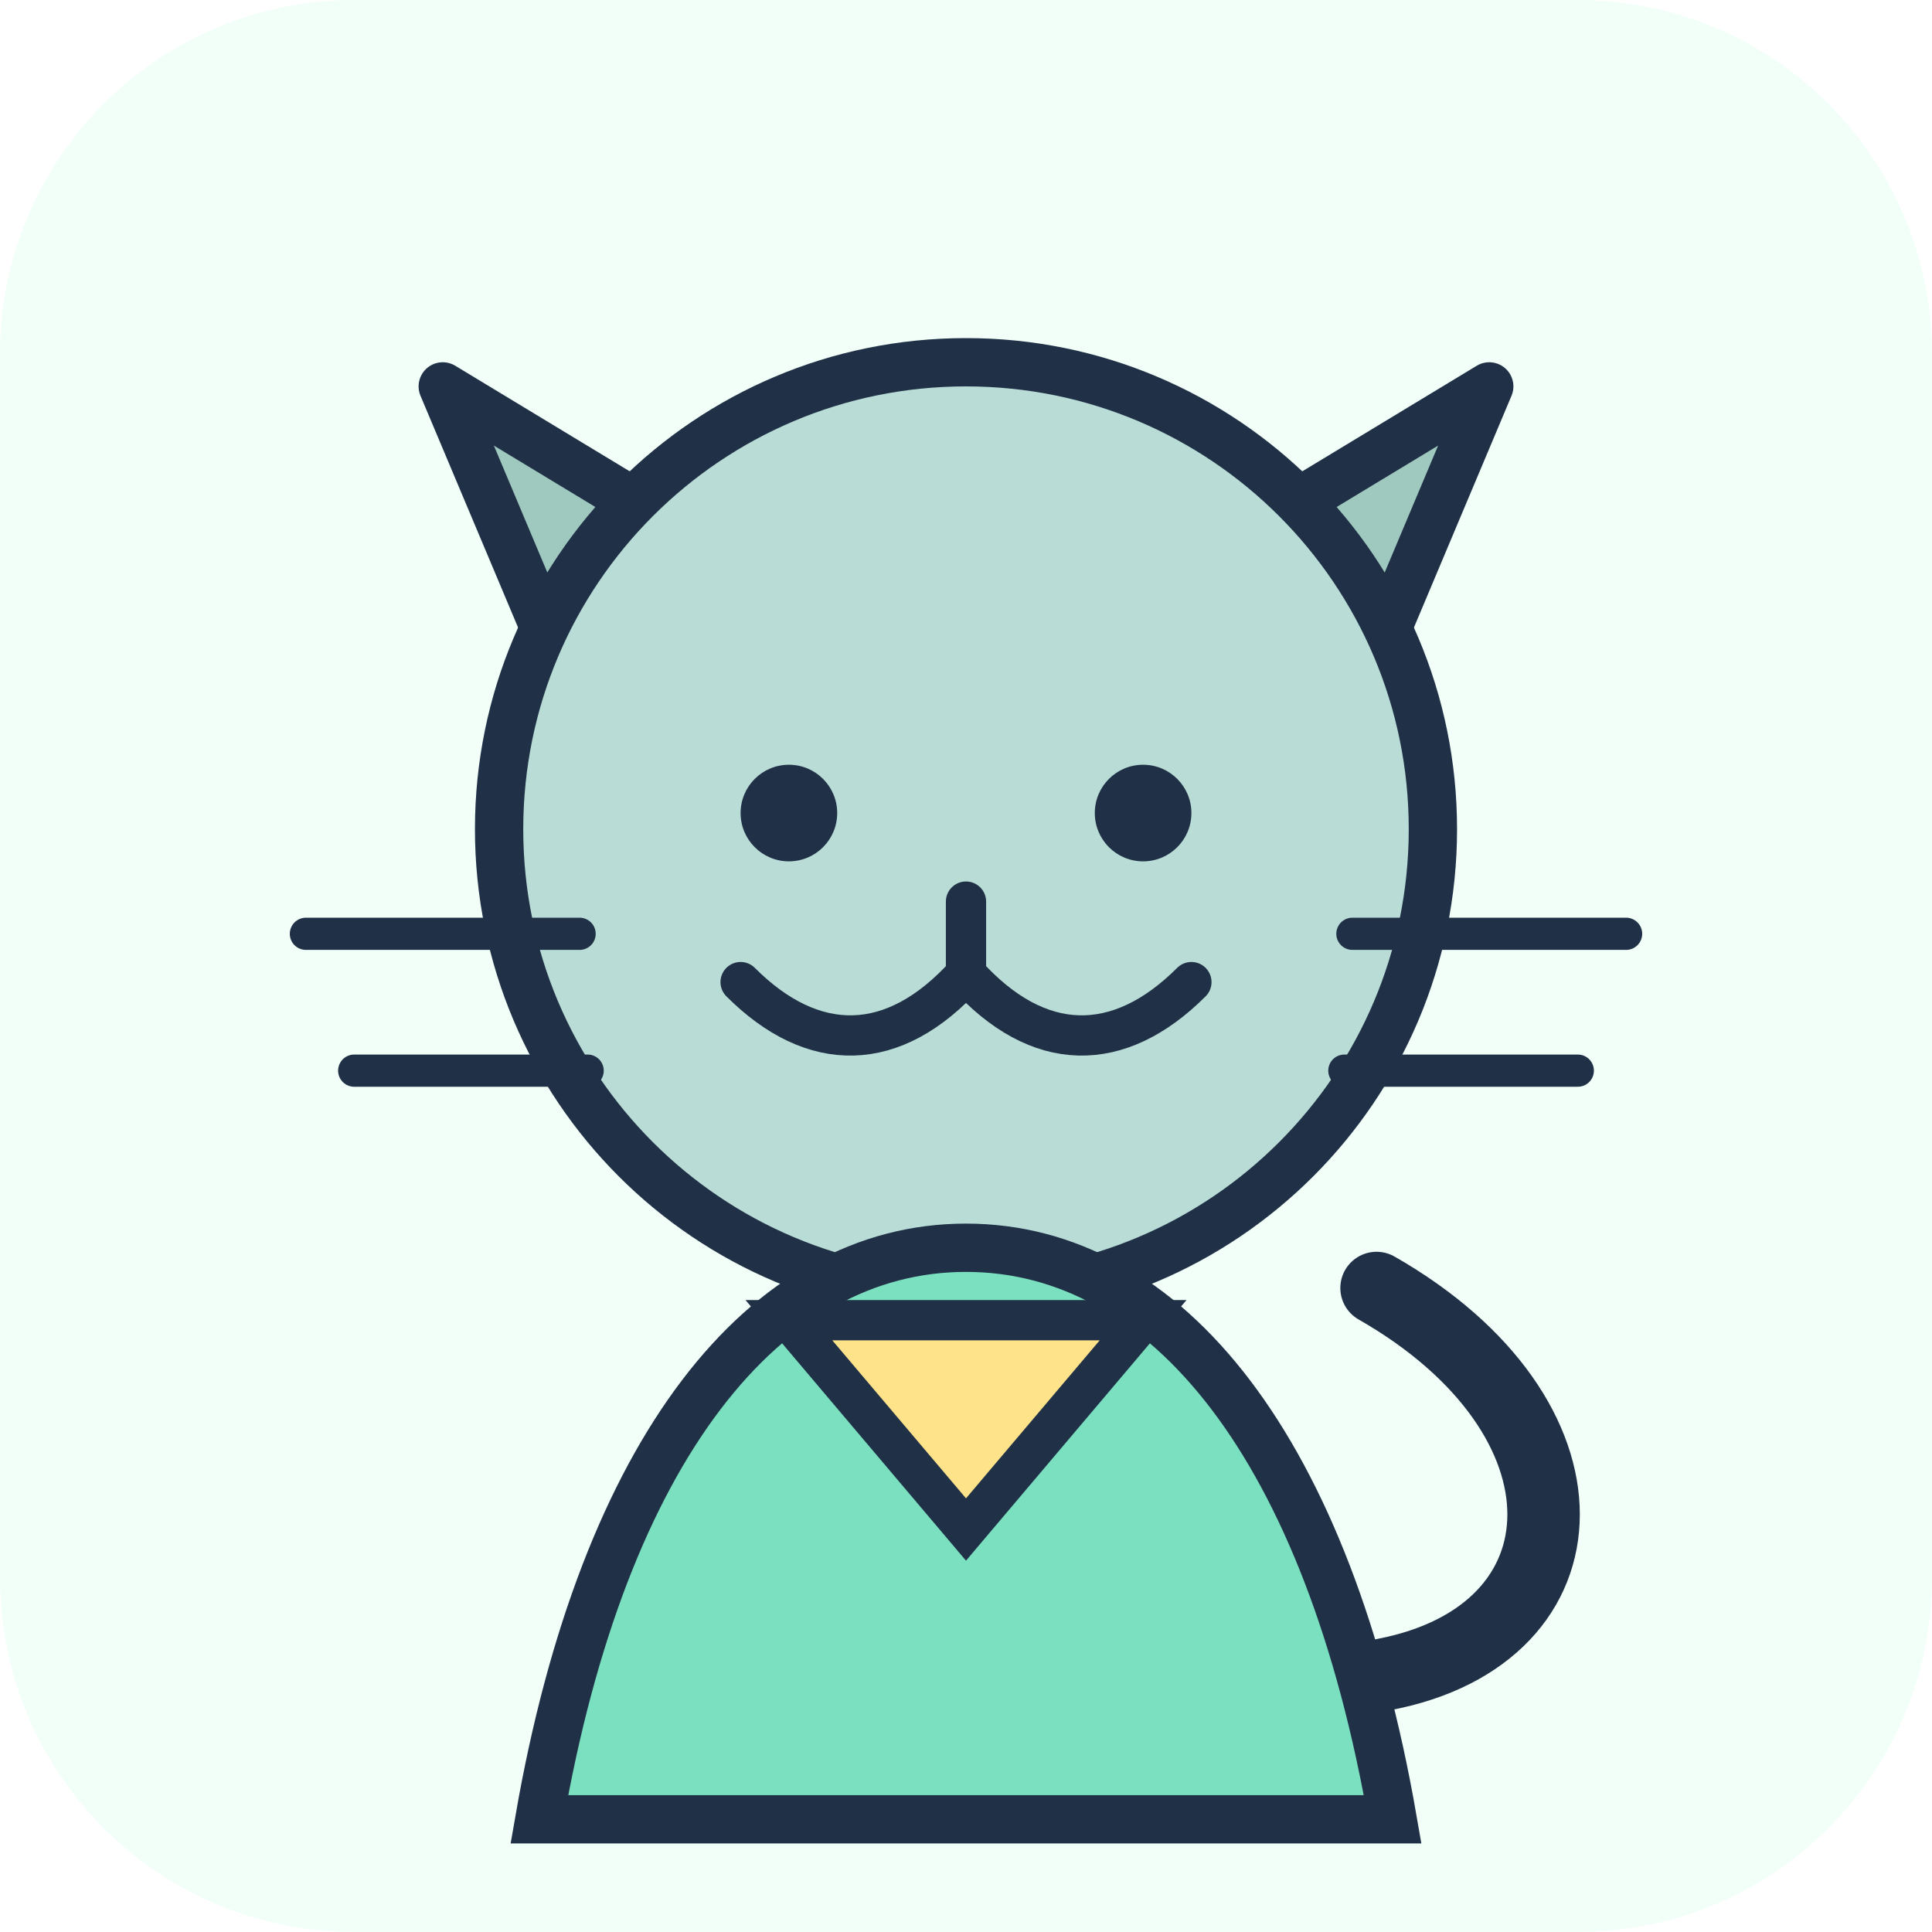
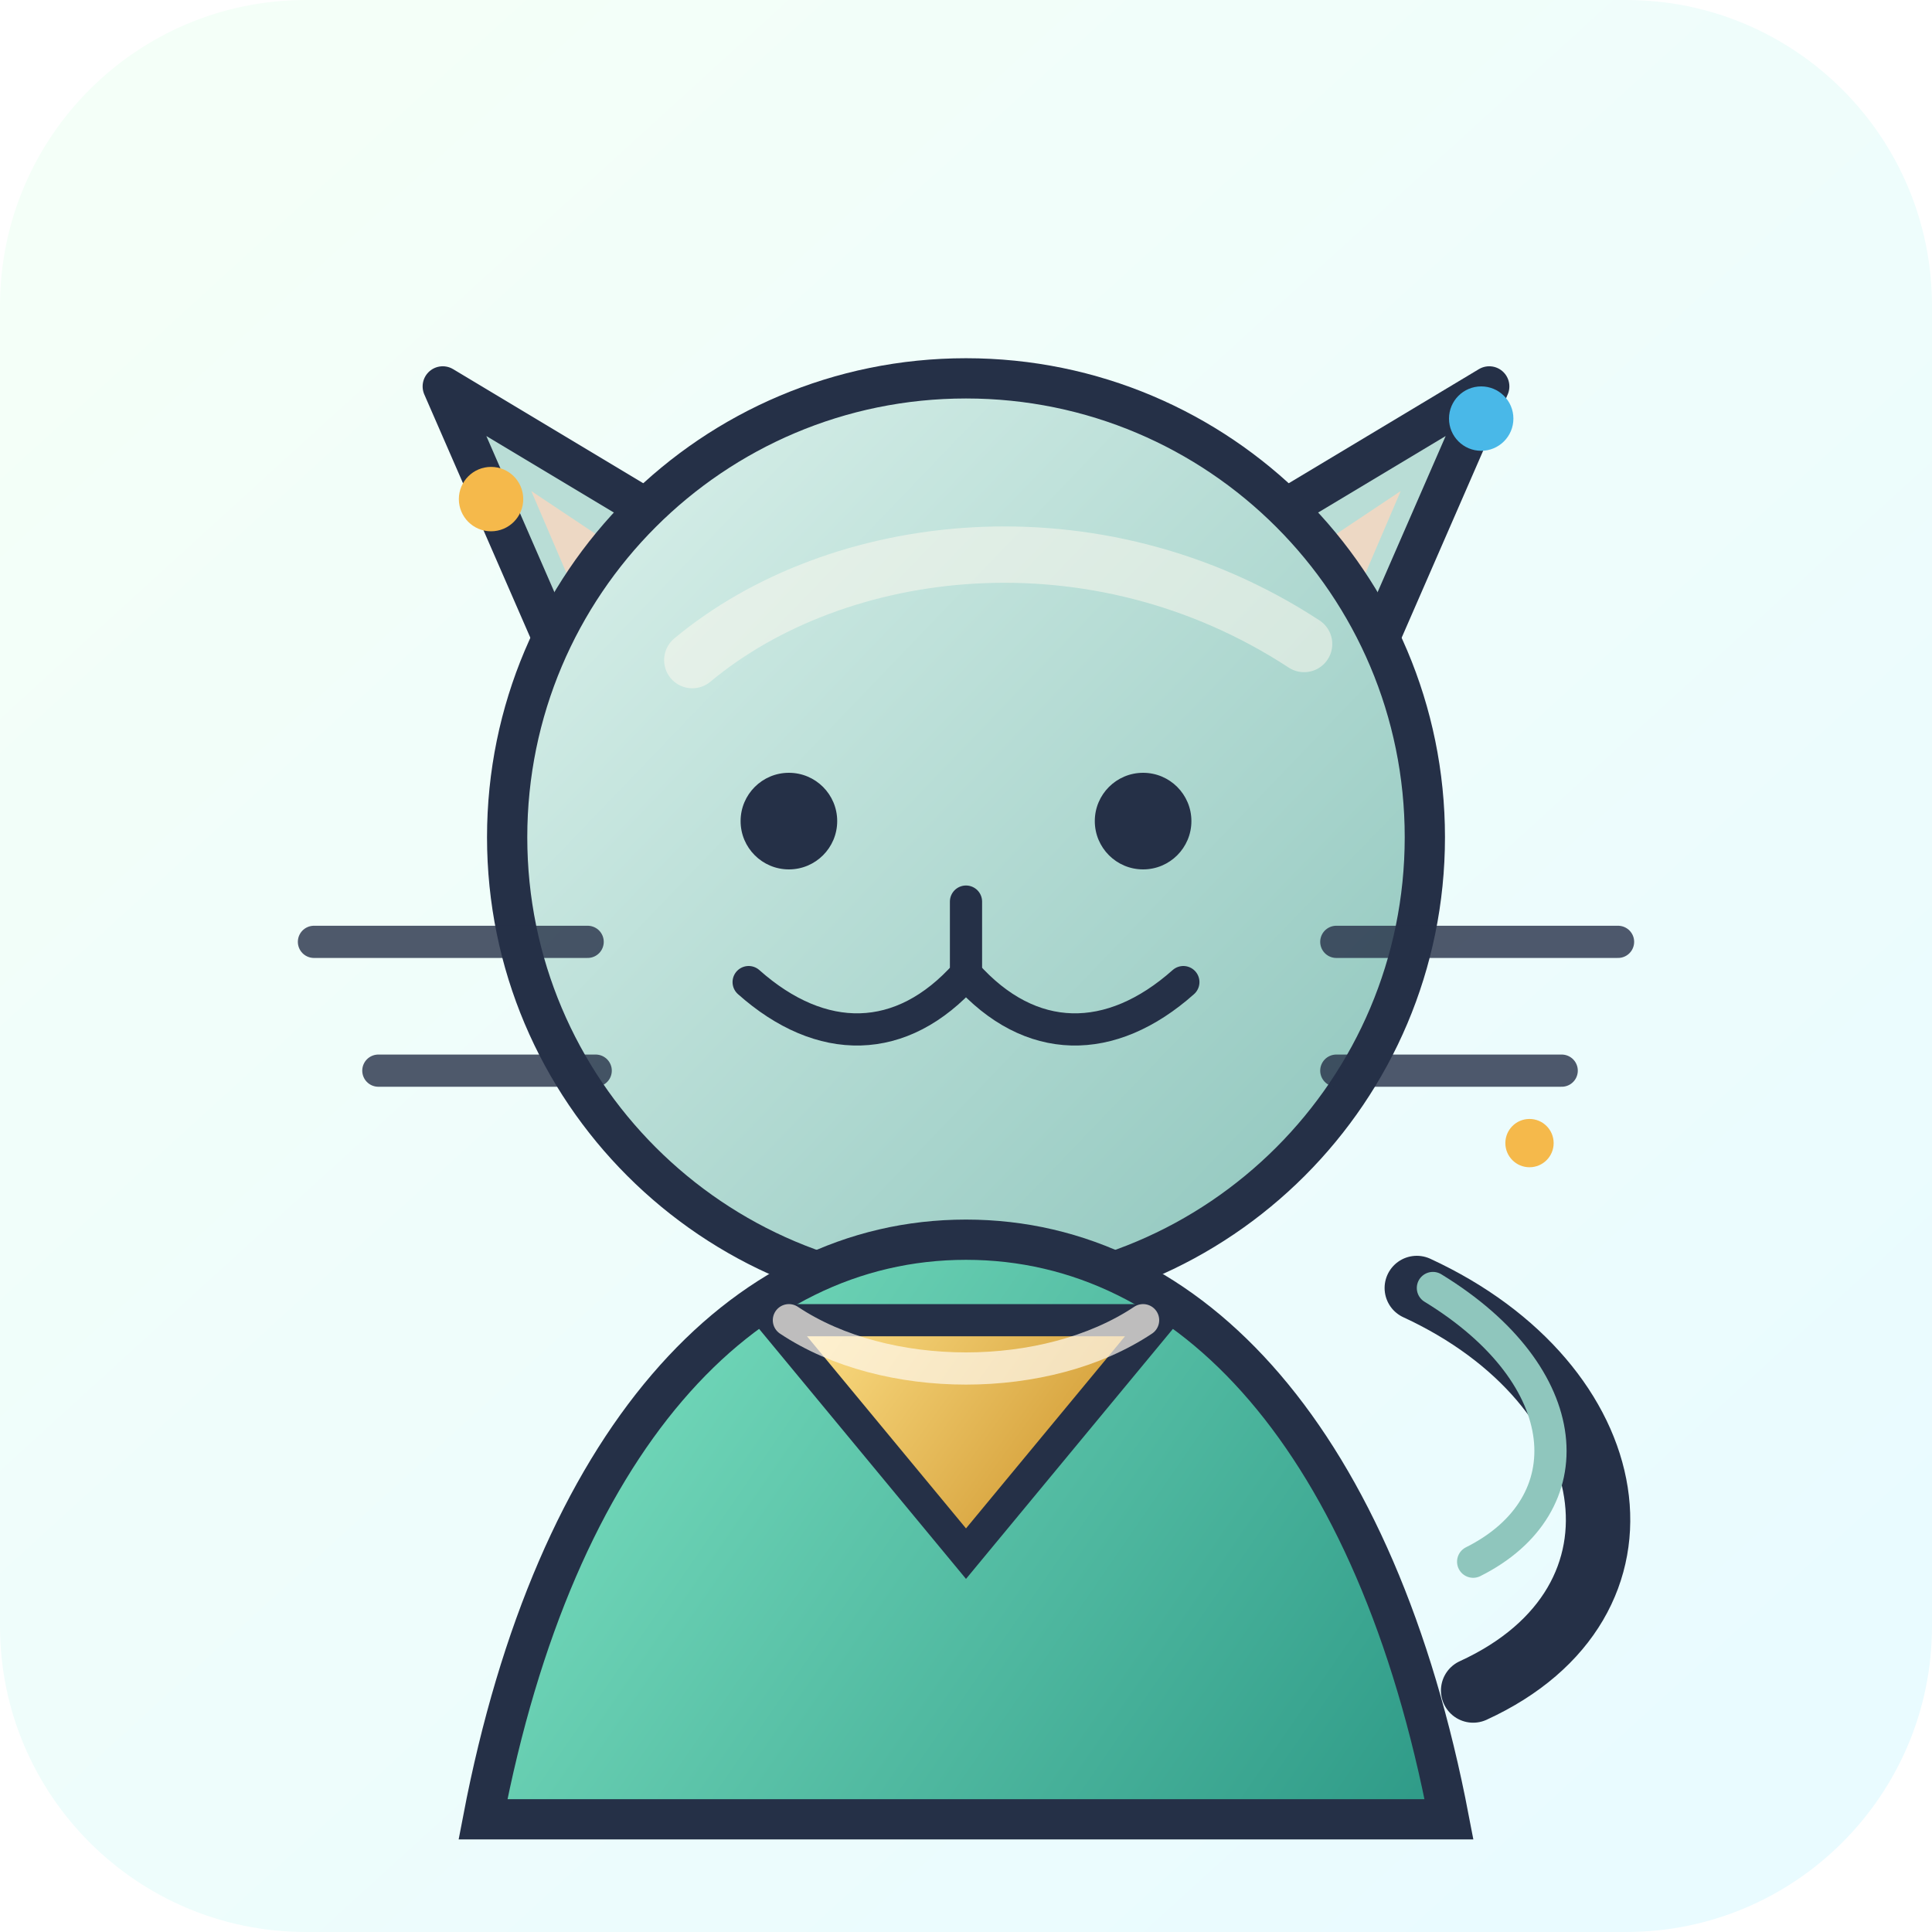
<svg xmlns="http://www.w3.org/2000/svg" viewBox="0 0 240 240" role="img" aria-label="すて活案内ねこ">
-   <rect width="240" height="240" rx="44" fill="#f2fff8" />
-   <path d="M71 86 55 48l38 23m76 15 16-38-38 23" fill="#9fc8bf" stroke="#203047" stroke-width="6" stroke-linejoin="round" />
-   <circle cx="120" cy="103" r="58" fill="#b9ddd6" stroke="#203047" stroke-width="6" />
-   <circle cx="98" cy="101" r="6" fill="#203047" />
-   <circle cx="142" cy="101" r="6" fill="#203047" />
-   <path d="M120 112v9m0 0c-9 10-19 10-28 1m28-1c9 10 19 10 28 1" fill="none" stroke="#203047" stroke-width="5" stroke-linecap="round" />
-   <path d="M72 116H38m35 17H44m124-17h34m-35 17h29" stroke="#203047" stroke-width="4" stroke-linecap="round" />
-   <path d="M67 226c8-46 28-71 53-71s45 25 53 71Z" fill="#7be0c0" stroke="#203047" stroke-width="6" />
-   <path d="M98 164h44l-22 26Z" fill="#ffe38b" stroke="#203047" stroke-width="5" />
-   <path d="M171 160c28 16 27 43 1 48" fill="none" stroke="#203047" stroke-width="9" stroke-linecap="round" />
+   <defs>
+     <linearGradient id="bg" x1="27" x2="213" y1="18" y2="222" gradientUnits="userSpaceOnUse">
+       <stop stop-color="#f4fff8" />
+       <stop offset="1" stop-color="#e9fbff" />
+     </linearGradient>
+     <linearGradient id="fur" x1="67" x2="170" y1="57" y2="156" gradientUnits="userSpaceOnUse">
+       <stop stop-color="#d9f0ea" />
+       <stop offset="1" stop-color="#8fc6bd" />
+     </linearGradient>
+     <linearGradient id="cape" x1="68" x2="174" y1="156" y2="229" gradientUnits="userSpaceOnUse">
+       <stop stop-color="#7be0c0" />
+       <stop offset="1" stop-color="#2f9b88" />
+     </linearGradient>
+     <linearGradient id="gold" x1="99" x2="142" y1="160" y2="191" gradientUnits="userSpaceOnUse">
+       <stop stop-color="#ffe38b" />
+       <stop offset="1" stop-color="#c98d23" />
+     </linearGradient>
+   </defs>
+   <rect width="240" height="240" rx="38" fill="url(#bg)" />
+   <path d="M72 87 55 48l40 24m73 15 17-39-40 24" fill="#b9ddd6" stroke="#253047" stroke-width="5" stroke-linejoin="round" />
+   <path d="M75 82 66 61l21 14m78 7 9-21-21 14" fill="#ffd7bd" opacity=".75" />
+   <circle cx="120" cy="104" r="57" fill="url(#fur)" stroke="#253047" stroke-width="5" />
+   <path d="M86 82c18-15 50-19 76-2" fill="none" stroke="#fffaf0" stroke-width="7" stroke-linecap="round" opacity=".5" />
+   <circle cx="98" cy="102" r="6" fill="#253047" />
+   <circle cx="142" cy="102" r="6" fill="#253047" />
+   <path d="M120 112v9m0 0c-8 9-18 9-27 1m27-1c8 9 18 9 27 1" fill="none" stroke="#253047" stroke-width="4" stroke-linecap="round" />
+   <path d="M73 117H39m35 16H47m119-16h35m-35 16h28" stroke="#253047" stroke-width="4" stroke-linecap="round" opacity=".8" />
+   <path d="M60 226c9-47 32-72 60-72s51 25 60 72Z" fill="url(#cape)" stroke="#253047" stroke-width="5" />
+   <path d="M96 164h48l-24 29Z" fill="url(#gold)" stroke="#253047" stroke-width="4" />
+   <path d="M98 164c12 8 32 8 44 0" fill="none" stroke="#fffaf0" stroke-width="4" stroke-linecap="round" opacity=".7" />
+   <path d="M176 160c26 12 31 39 7 50" fill="none" stroke="#253047" stroke-width="8" stroke-linecap="round" />
+   <path d="M178 160c18 11 19 27 5 34" fill="none" stroke="#8fc6bd" stroke-width="4" stroke-linecap="round" />
+   <circle cx="61" cy="62" r="4" fill="#f5b94b" />
+   <circle cx="184" cy="52" r="4" fill="#49b8e8" />
+   <circle cx="190" cy="142" r="3" fill="#f5b94b" />
</svg>
